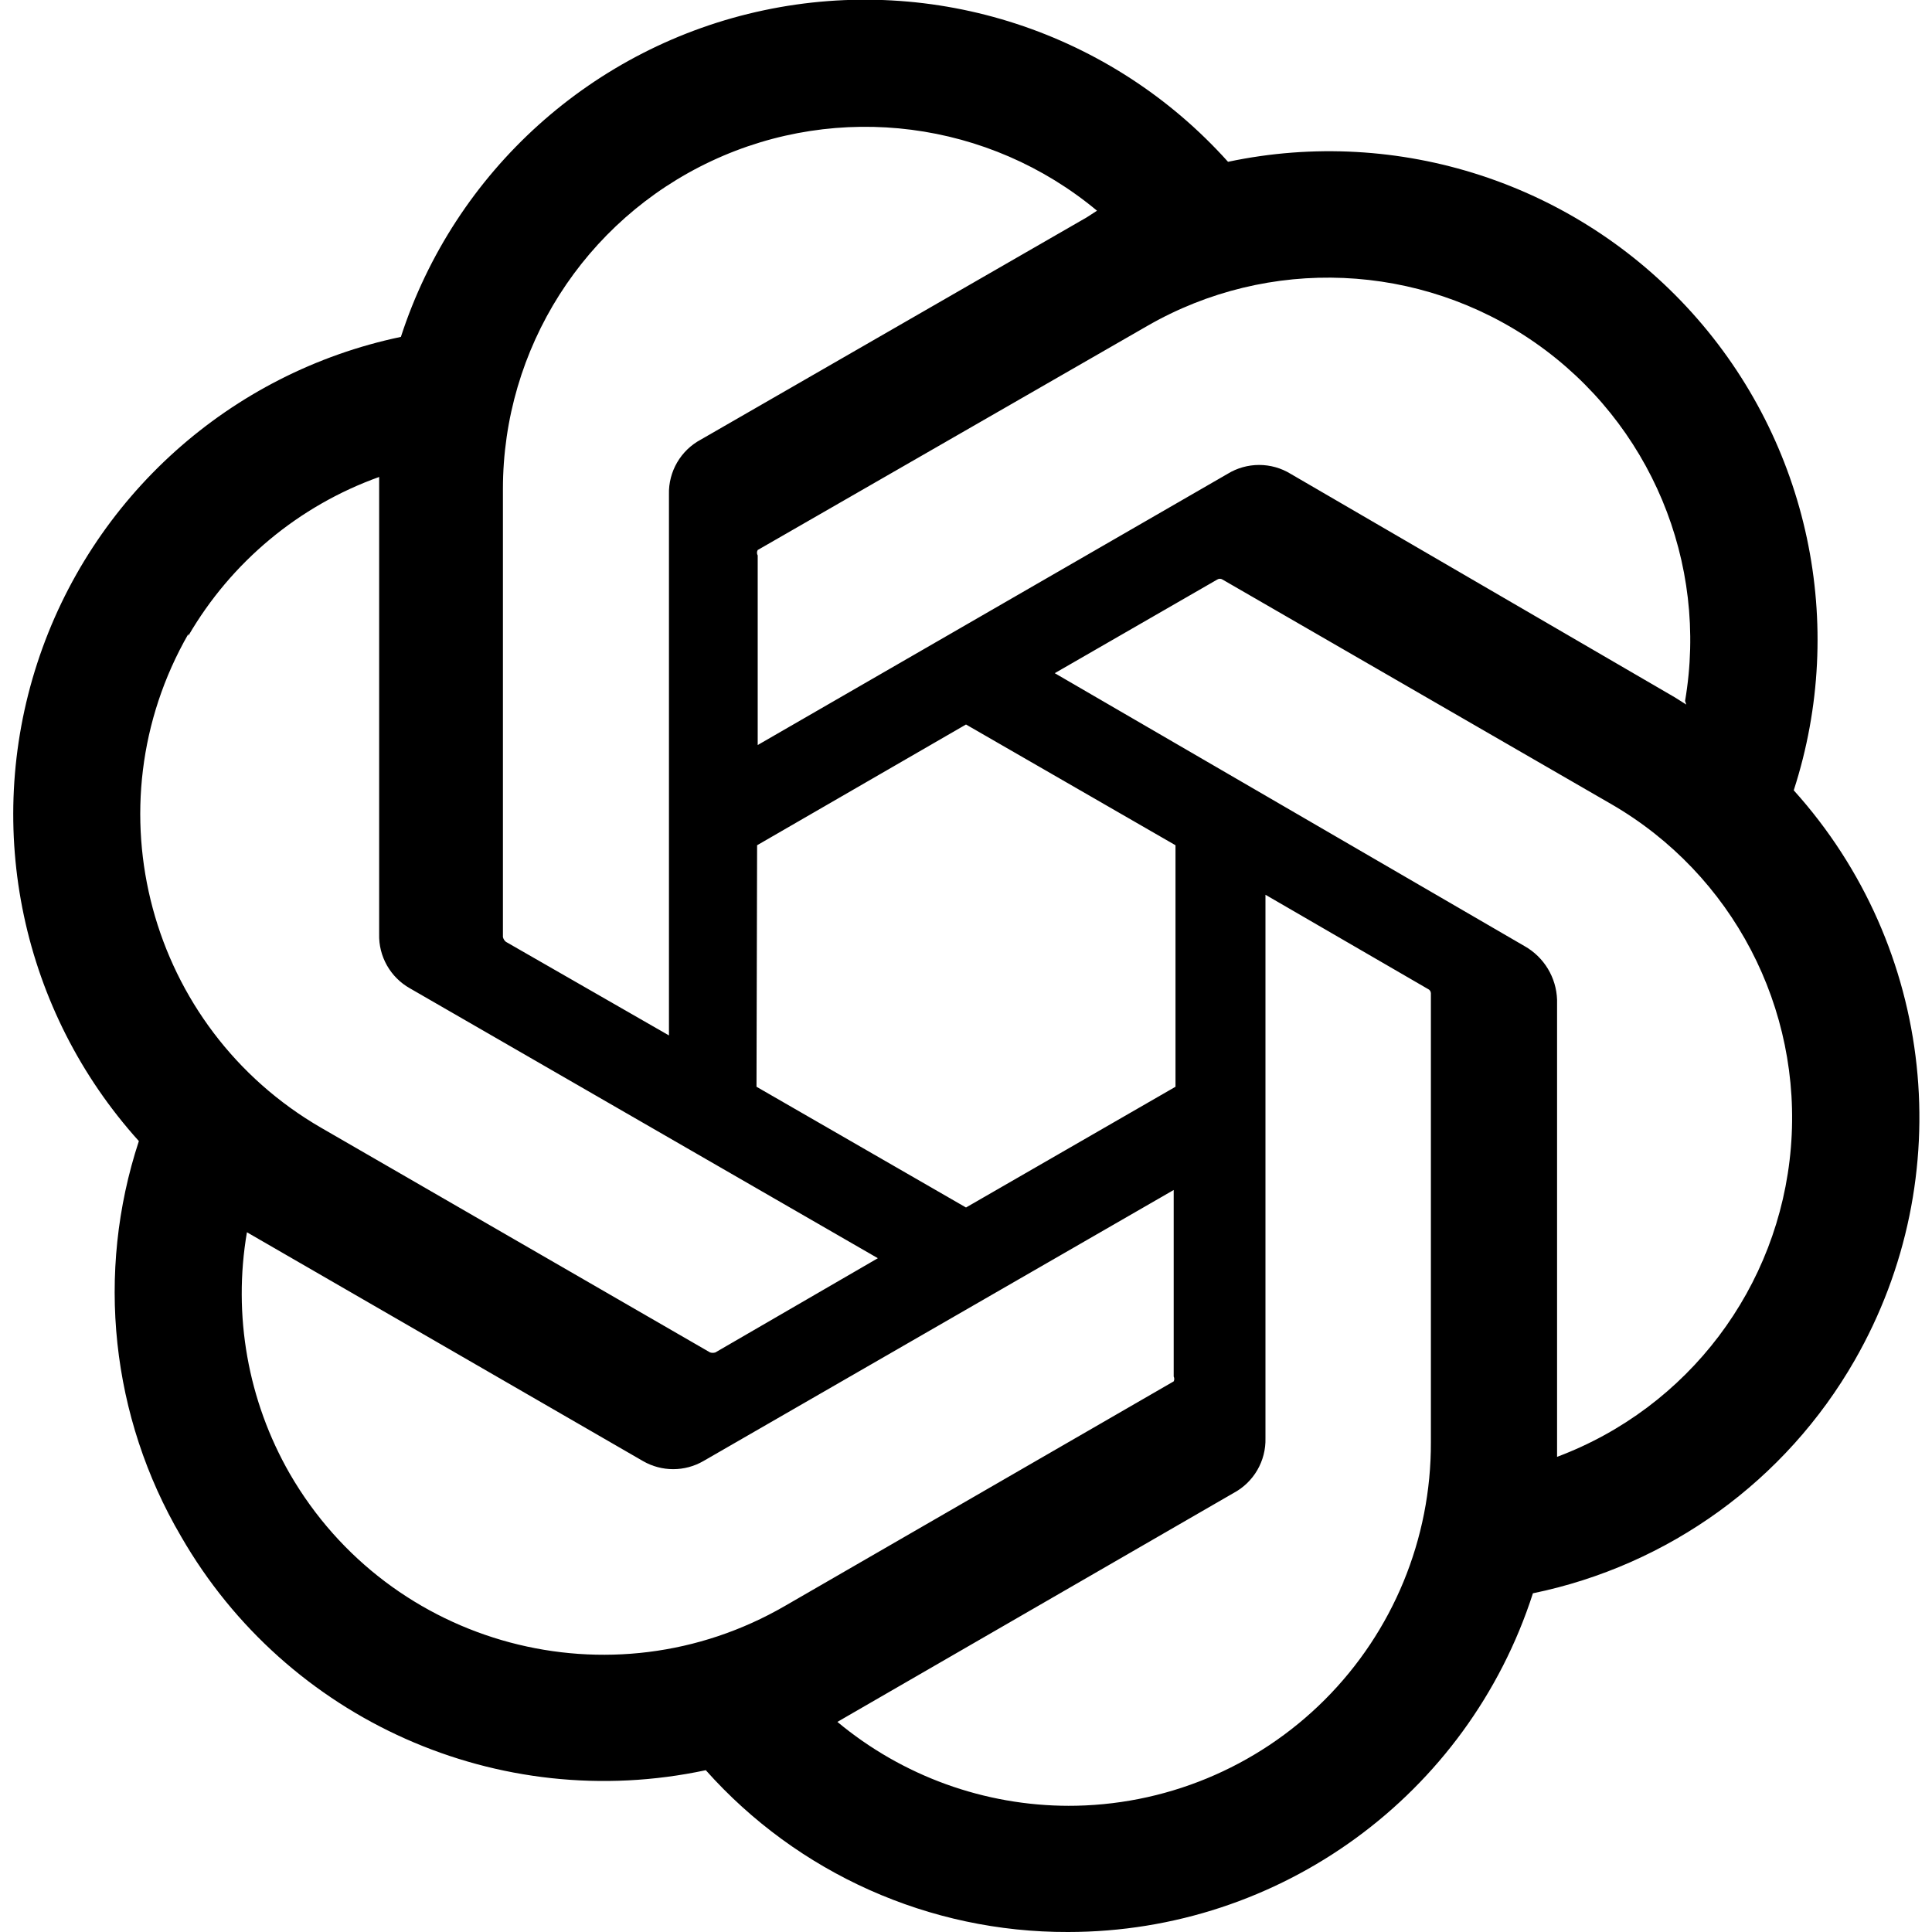
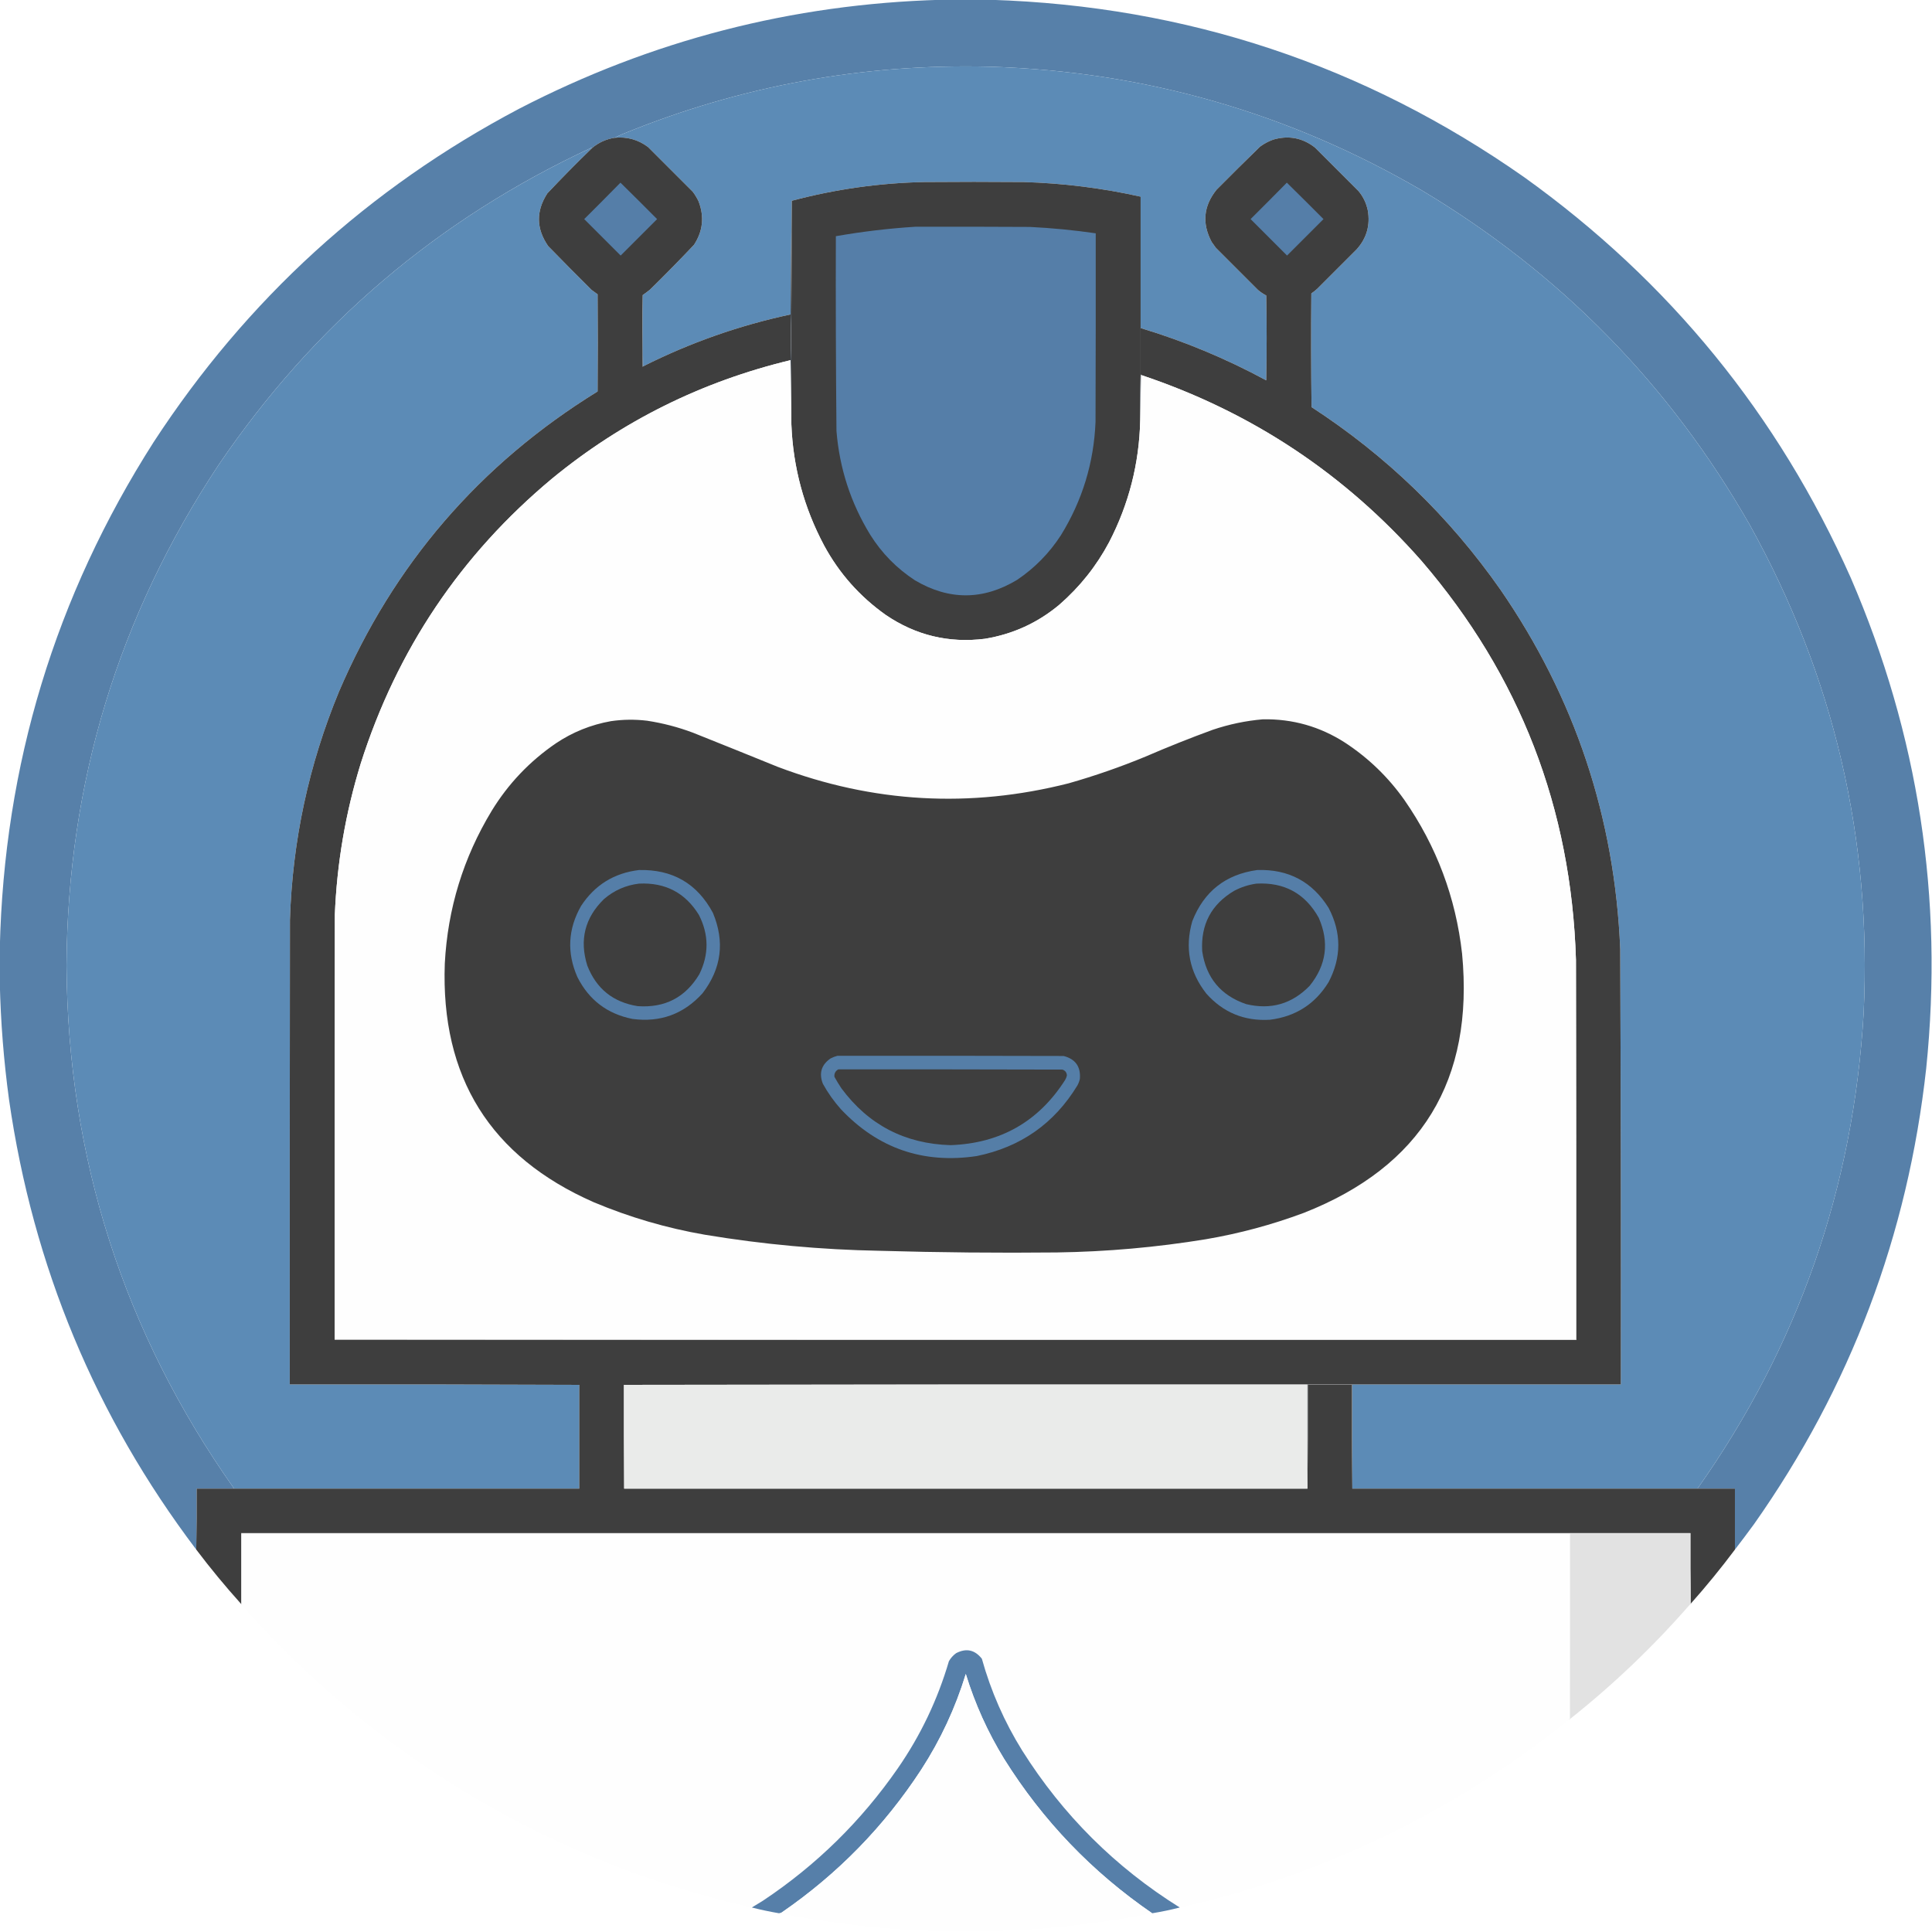
- <svg xmlns="http://www.w3.org/2000/svg" id="openai-symbol" viewBox="0 0 32 32">
-   <path d="M29.71,13.09A8.09,8.09,0,0,0,20.34,2.68a8.08,8.08,0,0,0-13.7,2.9A8.08,8.08,0,0,0,2.3,18.9,8,8,0,0,0,3,25.45a8.08,8.08,0,0,0,8.69,3.87,8,8,0,0,0,6,2.68,8.09,8.09,0,0,0,7.7-5.61,8,8,0,0,0,5.33-3.86A8.09,8.09,0,0,0,29.71,13.09Zm-12,16.82a6,6,0,0,1-3.84-1.39l.19-.11,6.37-3.68a1,1,0,0,0,.53-.91v-9l2.69,1.56a.08.08,0,0,1,.05.07v7.44A6,6,0,0,1,17.68,29.91ZM4.8,24.41a6,6,0,0,1-.71-4l.19.11,6.37,3.68a1,1,0,0,0,1,0l7.79-4.49V22.8a.09.09,0,0,1,0,.08L13,26.6A6,6,0,0,1,4.8,24.41ZM3.12,10.53A6,6,0,0,1,6.28,7.9v7.57a1,1,0,0,0,.51.9l7.75,4.47L11.85,22.4a.14.14,0,0,1-.09,0L5.32,18.68a6,6,0,0,1-2.2-8.18Zm22.13,5.14-7.78-4.52L20.16,9.6a.08.08,0,0,1,.09,0l6.44,3.72a6,6,0,0,1-.9,10.81V16.56A1.06,1.06,0,0,0,25.25,15.67Zm2.68-4-.19-.12-6.36-3.7a1,1,0,0,0-1.05,0l-7.78,4.49V9.2a.09.09,0,0,1,0-.09L19,5.4a6,6,0,0,1,8.91,6.21ZM11.08,17.15,8.38,15.6a.14.14,0,0,1-.05-.08V8.1a6,6,0,0,1,9.84-4.61L18,3.6,11.61,7.28a1,1,0,0,0-.53.91ZM12.54,14,16,12l3.47,2v4L16,20l-3.47-2Z" />
+ <svg xmlns="http://www.w3.org/2000/svg" version="1.1" width="4691px" height="4690px" style="shape-rendering:geometricPrecision; text-rendering:geometricPrecision; image-rendering:optimizeQuality; fill-rule:evenodd; clip-rule:evenodd">
+   <g>
+     <path style="opacity:0.996" fill="#567fa9" d="M 2284.5,-0.5 C 2324.83,-0.5 2365.17,-0.5 2405.5,-0.5C 2880.95,14.594 3312.61,158.094 3700.5,430C 4053.17,682.67 4317.67,1007.17 4494,1403.5C 4658.32,1784.08 4719.32,2180.75 4677,2593.5C 4632.3,2999.4 4492.97,3368.4 4259,3700.5C 4243.72,3721.41 4228.22,3742.08 4212.5,3762.5C 4212.5,3713.17 4212.5,3663.83 4212.5,3614.5C 4182.17,3614.5 4151.83,3614.5 4121.5,3614.5C 4365.66,3269.23 4500.16,2884.56 4525,2460.5C 4545.46,2038.03 4453.13,1642.37 4248,1273.5C 4053.95,934.116 3789.12,663.949 3453.5,463C 3129.68,273.966 2780.01,173.632 2404.5,162C 2094.82,153.944 1796.82,208.61 1510.5,326C 1504.29,328.608 1498.29,331.442 1492.5,334.5C 1471.77,337.702 1453.43,346.036 1437.5,359.5C 1437.44,358.957 1437.11,358.624 1436.5,358.5C 1063.84,531.647 762.004,788.314 531,1128.5C 287.162,1496.25 163.995,1901.58 161.5,2344.5C 164.614,2811.47 300.281,3234.8 568.5,3614.5C 538.167,3614.5 507.833,3614.5 477.5,3614.5C 477.832,3664 477.499,3713.34 476.5,3762.5C 231.768,3438.77 80.268,3074.77 22,2670.5C 9.139,2576.1 1.639,2481.43 -0.5,2386.5C -0.5,2358.5 -0.5,2330.5 -0.5,2302.5C 9.65,1857.44 134.151,1447.78 373,1073.5C 599.19,726.764 895.024,456.931 1260.5,264C 1581.64,97.882 1922.97,9.715 2284.5,-0.5 Z" />
+   </g>
+   <g>
+     <path style="opacity:1" fill="#5c8bb6" d="M 4121.5,3614.5 C 3842.17,3614.5 3562.83,3614.5 3283.5,3614.5C 3283.5,3530.17 3283.5,3445.83 3283.5,3361.5C 3500.83,3361.5 3718.17,3361.5 3935.5,3361.5C 3935.98,3009.16 3935.48,2656.83 3934,2304.5C 3920.75,1984.74 3823.75,1693.74 3643,1431.5C 3518.72,1254.05 3365.88,1106.38 3184.5,988.5C 3183.33,896.502 3183.17,804.502 3184,712.5C 3189.11,709.028 3193.94,705.194 3198.5,701C 3230.33,669.167 3262.17,637.333 3294,605.5C 3318.37,578.367 3327.37,546.7 3321,510.5C 3317.4,493.299 3310.06,477.966 3299,464.5C 3263.5,429 3228,393.5 3192.5,358C 3162.13,334.548 3128.46,328.215 3091.5,339C 3079.95,343.109 3069.28,348.776 3059.5,356C 3024.03,390.472 2988.86,425.305 2954,460.5C 2922.09,500.097 2918.09,542.43 2942,587.5C 2945.33,592.167 2948.67,596.833 2952,601.5C 2986.17,635.667 3020.33,669.833 3054.5,704C 3060.65,709.243 3067.32,713.743 3074.5,717.5C 3075.83,786.167 3075.83,854.833 3074.5,923.5C 2977.13,870.823 2875.47,828.49 2769.5,796.5C 2769.5,690.167 2769.5,583.833 2769.5,477.5C 2676,456.646 2581.34,444.813 2485.5,442C 2405.17,441.333 2324.83,441.333 2244.5,442C 2135.26,444.249 2027.92,459.416 1922.5,487.5C 1920.83,579.231 1919.83,671.231 1919.5,763.5C 1794.68,790.216 1675.35,832.216 1561.5,889.5C 1560.5,832.002 1560.17,774.336 1560.5,716.5C 1566.6,712.248 1572.6,707.748 1578.5,703C 1614.72,667.443 1650.22,631.277 1685,594.5C 1706.83,561.111 1710.49,525.778 1696,488.5C 1692.09,480.333 1687.42,472.667 1682,465.5C 1645.83,429.333 1609.67,393.167 1573.5,357C 1549.5,339.06 1522.5,331.56 1492.5,334.5C 1498.29,331.442 1504.29,328.608 1510.5,326C 1796.82,208.61 2094.82,153.944 2404.5,162C 2780.01,173.632 3129.68,273.966 3453.5,463C 3789.12,663.949 4053.95,934.116 4248,1273.5C 4453.13,1642.37 4545.46,2038.03 4525,2460.5C 4500.16,2884.56 4365.66,3269.23 4121.5,3614.5 Z" />
+   </g>
+   <g>
+     <path style="opacity:1" fill="#5c8bb6" d="M 1437.5,359.5 C 1400.5,395.329 1364.34,431.995 1329,469.5C 1301.14,512.59 1301.81,555.256 1331,597.5C 1365.81,633.306 1400.97,668.806 1436.5,704C 1441.33,707.5 1446.17,711 1451,714.5C 1451.67,793.167 1451.67,871.833 1451,950.5C 1164.68,1127.15 955.348,1370.15 823,1679.5C 749.756,1856.7 710.089,2041.37 704,2233.5C 703.5,2609.5 703.333,2985.5 703.5,3361.5C 938.001,3361.17 1172.33,3361.5 1406.5,3362.5C 1406.5,3446.5 1406.5,3530.5 1406.5,3614.5C 1127.17,3614.5 847.833,3614.5 568.5,3614.5C 300.281,3234.8 164.614,2811.47 161.5,2344.5C 163.995,1901.58 287.162,1496.25 531,1128.5C 762.004,788.314 1063.84,531.647 1436.5,358.5C 1437.11,358.624 1437.44,358.957 1437.5,359.5 Z" />
+   </g>
+   <g>
+     <path style="opacity:1" fill="#3e3e3e" d="M 1492.5,334.5 C 1522.5,331.56 1549.5,339.06 1573.5,357C 1609.67,393.167 1645.83,429.333 1682,465.5C 1687.42,472.667 1692.09,480.333 1696,488.5C 1710.49,525.778 1706.83,561.111 1685,594.5C 1650.22,631.277 1614.72,667.443 1578.5,703C 1572.6,707.748 1566.6,712.248 1560.5,716.5C 1559.17,774.335 1559.17,832.335 1560.5,890.5C 1561.11,890.376 1561.44,890.043 1561.5,889.5C 1675.35,832.216 1794.68,790.216 1919.5,763.5C 1920.83,800.402 1920.83,837.402 1919.5,874.5C 1703.75,926.376 1510.75,1022.21 1340.5,1162C 1118.78,1346.87 963.942,1577.37 876,1853.5C 839.019,1973.39 818.019,2096.05 813,2221.5C 812.5,2565.17 812.333,2908.83 812.5,3252.5C 1817.33,3253.5 2822.33,3253.83 3827.5,3253.5C 3827.83,2945.67 3827.5,2638 3826.5,2330.5C 3815.19,1962.56 3690.36,1639.89 3452,1362.5C 3265.88,1150.8 3038.71,1000.13 2770.5,910.5C 2770.5,909.833 2770.17,909.5 2769.5,909.5C 2769.5,871.833 2769.5,834.167 2769.5,796.5C 2875.47,828.49 2977.13,870.823 3074.5,923.5C 3075.83,854.833 3075.83,786.167 3074.5,717.5C 3067.32,713.743 3060.65,709.243 3054.5,704C 3020.33,669.833 2986.17,635.667 2952,601.5C 2948.67,596.833 2945.33,592.167 2942,587.5C 2918.09,542.43 2922.09,500.097 2954,460.5C 2988.86,425.305 3024.03,390.472 3059.5,356C 3069.28,348.776 3079.95,343.109 3091.5,339C 3128.46,328.215 3162.13,334.548 3192.5,358C 3228,393.5 3263.5,429 3299,464.5C 3310.06,477.966 3317.4,493.299 3321,510.5C 3327.37,546.7 3318.37,578.367 3294,605.5C 3262.17,637.333 3230.33,669.167 3198.5,701C 3193.94,705.194 3189.11,709.028 3184,712.5C 3183.17,804.502 3183.33,896.502 3184.5,988.5C 3365.88,1106.38 3518.72,1254.05 3643,1431.5C 3823.75,1693.74 3920.75,1984.74 3934,2304.5C 3935.48,2656.83 3935.98,3009.16 3935.5,3361.5C 3718.17,3361.5 3500.83,3361.5 3283.5,3361.5C 3247.17,3361.5 3210.83,3361.5 3174.5,3361.5C 2621,3361.17 2067.67,3361.5 1514.5,3362.5C 1478.5,3362.5 1442.5,3362.5 1406.5,3362.5C 1172.33,3361.5 938.001,3361.17 703.5,3361.5C 703.333,2985.5 703.5,2609.5 704,2233.5C 710.089,2041.37 749.756,1856.7 823,1679.5C 955.348,1370.15 1164.68,1127.15 1451,950.5C 1451.67,871.833 1451.67,793.167 1451,714.5C 1446.17,711 1441.33,707.5 1436.5,704C 1400.97,668.806 1365.81,633.306 1331,597.5C 1301.81,555.256 1301.14,512.59 1329,469.5C 1364.34,431.995 1400.5,395.329 1437.5,359.5C 1453.43,346.036 1471.77,337.702 1492.5,334.5 Z" />
+   </g>
+   <g>
+     <path style="opacity:1" fill="#4d657a" d="M 1560.5,716.5 C 1560.17,774.336 1560.5,832.002 1561.5,889.5C 1561.44,890.043 1561.11,890.376 1560.5,890.5C 1559.17,832.335 1559.17,774.335 1560.5,716.5 Z" />
+   </g>
+   <g>
+     <path style="opacity:1" fill="#47505a" d="M 1922.5,487.5 C 1921.5,668.43 1921.17,849.43 1921.5,1030.5C 1920.83,978.5 1920.17,926.5 1919.5,874.5C 1920.83,837.402 1920.83,800.402 1919.5,763.5C 1919.83,671.231 1920.83,579.231 1922.5,487.5 Z" />
+   </g>
+   <g>
+     <path style="opacity:1" fill="#557ea8" d="M 3124.5,443.5 C 3154.3,472.798 3183.97,502.298 3213.5,532C 3184,561.5 3154.5,591 3125,620.5C 3095.5,591 3066,561.5 3036.5,532C 3066.03,502.632 3095.37,473.132 3124.5,443.5 Z" />
+   </g>
+   <g>
+     <path style="opacity:1" fill="#557ea8" d="M 1506.5,443.5 C 1536.3,472.798 1565.97,502.298 1595.5,532C 1566,561.5 1536.5,591 1507,620.5C 1477.5,591 1448,561.5 1418.5,532C 1448.03,502.632 1477.37,473.132 1506.5,443.5 Z" />
+   </g>
+   <g>
+     <path style="opacity:1" fill="#3e3e3e" d="M 2769.5,796.5 C 2769.5,834.167 2769.5,871.833 2769.5,909.5C 2768.5,946.33 2768.17,983.33 2768.5,1020.5C 2766.2,1125.05 2741.03,1223.72 2693,1316.5C 2662.22,1374.3 2622.06,1424.8 2572.5,1468C 2519.93,1512.11 2459.6,1539.78 2391.5,1551C 2303.77,1561.98 2223.44,1542.65 2150.5,1493C 2087.5,1448.34 2037.66,1392.18 2001,1324.5C 1952.04,1232.68 1925.54,1134.68 1921.5,1030.5C 1921.17,849.43 1921.5,668.43 1922.5,487.5C 2027.92,459.416 2135.26,444.249 2244.5,442C 2324.83,441.333 2405.17,441.333 2485.5,442C 2581.34,444.813 2676,456.646 2769.5,477.5C 2769.5,583.833 2769.5,690.167 2769.5,796.5 Z" />
+   </g>
+   <g>
+     <path style="opacity:1" fill="#557ea8" d="M 2223.5,550.5 C 2315.83,550.333 2408.17,550.5 2500.5,551C 2554.11,553.594 2607.44,558.761 2660.5,566.5C 2660.67,719.167 2660.5,871.834 2660,1024.5C 2655.95,1123.63 2627.95,1215.29 2576,1299.5C 2547.92,1342.91 2512.42,1379.08 2469.5,1408C 2387.05,1457.63 2304.38,1457.97 2221.5,1409C 2177.24,1380.08 2141.08,1343.24 2113,1298.5C 2065.66,1221.15 2038.33,1137.15 2031,1046.5C 2029.53,888.843 2029.03,731.177 2029.5,573.5C 2093.85,562.206 2158.51,554.539 2223.5,550.5 Z" />
+   </g>
+   <g>
+     <path style="opacity:1" fill="#fefefe" d="M 1919.5,874.5 C 1920.17,926.5 1920.83,978.5 1921.5,1030.5C 1925.54,1134.68 1952.04,1232.68 2001,1324.5C 2037.66,1392.18 2087.5,1448.34 2150.5,1493C 2223.44,1542.65 2303.77,1561.98 2391.5,1551C 2459.6,1539.78 2519.93,1512.11 2572.5,1468C 2622.06,1424.8 2662.22,1374.3 2693,1316.5C 2741.03,1223.72 2766.2,1125.05 2768.5,1020.5C 2769.17,983.833 2769.83,947.167 2770.5,910.5C 3038.71,1000.13 3265.88,1150.8 3452,1362.5C 3690.36,1639.89 3815.19,1962.56 3826.5,2330.5C 3826.5,2637.83 3826.5,2945.17 3826.5,3252.5C 2821.83,3252.5 1817.17,3252.5 812.5,3252.5C 812.333,2908.83 812.5,2565.17 813,2221.5C 818.019,2096.05 839.019,1973.39 876,1853.5C 963.942,1577.37 1118.78,1346.87 1340.5,1162C 1510.75,1022.21 1703.75,926.376 1919.5,874.5 Z" />
+   </g>
+   <g>
+     <path style="opacity:1" fill="#79828d" d="M 2769.5,909.5 C 2770.17,909.5 2770.5,909.833 2770.5,910.5C 2769.83,947.167 2769.17,983.833 2768.5,1020.5C 2768.17,983.33 2768.5,946.33 2769.5,909.5 Z" />
+   </g>
+   <g>
+     <path style="opacity:1" fill="#3e3e3e" d="M 3066.5,1746.5 C 3138.58,1745.27 3204.91,1764.1 3265.5,1803C 3322.45,1840.28 3370.62,1886.78 3410,1942.5C 3487.97,2054.7 3534.64,2179.03 3550,2315.5C 3579.39,2622.83 3451.22,2832.67 3165.5,2945C 3088.2,2973.83 3008.86,2995.16 2927.5,3009C 2807.97,3028.54 2687.64,3039.21 2566.5,3041C 2423.14,3042.46 2279.81,3041.12 2136.5,3037C 1993.85,3034.42 1852.19,3021.42 1711.5,2998C 1618.48,2981.91 1528.48,2955.58 1441.5,2919C 1190.41,2808.49 1069.91,2615.32 1080,2339.5C 1086.99,2206.1 1124.99,2082.43 1194,1968.5C 1234.14,1903.02 1285.97,1848.52 1349.5,1805C 1390.32,1777.61 1434.98,1759.61 1483.5,1751C 1512.79,1746.75 1542.12,1746.42 1571.5,1750C 1609.47,1755.81 1646.47,1765.48 1682.5,1779C 1751.26,1806.47 1819.92,1834.14 1888.5,1862C 2119.57,1949.4 2354.9,1962.74 2594.5,1902C 2658.08,1883.92 2720.41,1862.25 2781.5,1837C 2835.2,1813.77 2889.53,1792.1 2944.5,1772C 2984.28,1758.55 3024.95,1750.05 3066.5,1746.5 Z" />
+   </g>
+   <g>
+     <path style="opacity:1" fill="#557ea8" d="M 1551.5,2112.5 C 1632.97,2110.59 1692.8,2145.25 1731,2216.5C 1760.19,2286.45 1751.86,2351.45 1706,2411.5C 1660.25,2462.2 1603.41,2483.03 1535.5,2474C 1474.44,2461.74 1429.94,2427.91 1402,2372.5C 1375.97,2313.27 1378.97,2255.6 1411,2199.5C 1444.25,2148.78 1491.09,2119.78 1551.5,2112.5 Z" />
+   </g>
+   <g>
+     <path style="opacity:1" fill="#557ea8" d="M 3052.5,2112.5 C 3128.35,2110 3186.18,2140.66 3226,2204.5C 3257.3,2264.47 3257.3,2324.47 3226,2384.5C 3193.43,2437.73 3145.93,2468.23 3083.5,2476C 3021.56,2479.77 2970.06,2458.6 2929,2412.5C 2887.77,2359.81 2876.44,2301.15 2895,2236.5C 2923.35,2164.42 2975.85,2123.08 3052.5,2112.5 Z" />
+   </g>
+   <g>
+     <path style="opacity:1" fill="#3e3e3e" d="M 1551.5,2145.5 C 1615.29,2142.31 1663.79,2167.64 1697,2221.5C 1721.33,2269.34 1721.66,2317.34 1698,2365.5C 1664.3,2421.76 1614.46,2447.59 1548.5,2443C 1488.75,2433.56 1447.91,2400.72 1426,2344.5C 1406.51,2282.28 1420.01,2228.45 1466.5,2183C 1491.09,2161.86 1519.42,2149.36 1551.5,2145.5 Z" />
+   </g>
+   <g>
+     <path style="opacity:1" fill="#3e3e3e" d="M 3050.5,2145.5 C 3118.58,2141.78 3169.08,2169.44 3202,2228.5C 3228.02,2288.04 3220.68,2343.04 3180,2393.5C 3137.1,2437.68 3085.6,2452.52 3025.5,2438C 2963.99,2416.87 2928.49,2374.03 2919,2309.5C 2915.27,2244.79 2941.1,2195.95 2996.5,2163C 3013.6,2154.02 3031.6,2148.19 3050.5,2145.5 Z" />
+   </g>
+   <g>
+     <path style="opacity:1" fill="#557ea7" d="M 2033.5,2563.5 C 2216.5,2563.33 2399.5,2563.5 2582.5,2564C 2611.2,2571.38 2624.37,2589.88 2622,2619.5C 2620.79,2625.13 2618.79,2630.47 2616,2635.5C 2559.71,2728.05 2478.21,2785.22 2371.5,2807C 2241.65,2826.28 2131.81,2788.45 2042,2693.5C 2025,2674.5 2010.34,2653.83 1998,2631.5C 1988.05,2606.04 1994.21,2585.54 2016.5,2570C 2022.02,2567.11 2027.69,2564.94 2033.5,2563.5 Z" />
+   </g>
+   <g>
+     <path style="opacity:1" fill="#3e3e3e" d="M 2035.5,2596.5 C 2216.83,2596.33 2398.17,2596.5 2579.5,2597C 2586.26,2599.16 2589.92,2603.82 2590.5,2611C 2589.71,2615.08 2588.21,2618.92 2586,2622.5C 2521.44,2723.48 2428.77,2776.14 2308,2780.5C 2197.01,2777.18 2108.68,2731.18 2043,2642.5C 2036.94,2633.43 2031.27,2624.1 2026,2614.5C 2025.24,2606.36 2028.4,2600.36 2035.5,2596.5 Z" />
+   </g>
+   <g>
+     <path style="opacity:1" fill="#c5c5c5" d="M 3826.5,2330.5 C 3827.5,2638 3827.83,2945.67 3827.5,3253.5C 2822.33,3253.83 1817.33,3253.5 812.5,3252.5C 1817.17,3252.5 2821.83,3252.5 3826.5,3252.5C 3826.5,2945.17 3826.5,2637.83 3826.5,2330.5 Z" />
+   </g>
+   <g>
+     <path style="opacity:1" fill="#bdbdbd" d="M 3174.5,3361.5 C 3174.5,3361.83 3174.5,3362.17 3174.5,3362.5C 2621.5,3362.5 2068.5,3362.5 1515.5,3362.5C 1515.5,3446.5 1515.5,3530.5 1515.5,3614.5C 1514.5,3530.67 1514.17,3446.67 1514.5,3362.5C 2067.67,3361.5 2621,3361.17 3174.5,3361.5 Z" />
+   </g>
+   <g>
+     <path style="opacity:1" fill="#3e3e3e" d="M 1406.5,3362.5 C 1442.5,3362.5 1478.5,3362.5 1514.5,3362.5C 1514.17,3446.67 1514.5,3530.67 1515.5,3614.5C 2068.5,3614.5 2621.5,3614.5 3174.5,3614.5C 3175.5,3530.67 3175.83,3446.67 3175.5,3362.5C 3211.17,3362.5 3246.83,3362.5 3282.5,3362.5C 3282.17,3446.67 3282.5,3530.67 3283.5,3614.5C 3562.83,3614.5 3842.17,3614.5 4121.5,3614.5C 4151.83,3614.5 4182.17,3614.5 4212.5,3614.5C 4212.5,3663.83 4212.5,3713.17 4212.5,3762.5C 4178.69,3807.64 4143.03,3851.31 4105.5,3893.5C 4104.5,3836.67 4104.17,3779.67 4104.5,3722.5C 4006.83,3722.5 3909.17,3722.5 3811.5,3722.5C 2736.17,3722.5 1660.83,3722.5 585.5,3722.5C 585.5,3779.83 585.5,3837.17 585.5,3894.5C 547.267,3852.01 510.934,3808.01 476.5,3762.5C 477.499,3713.34 477.832,3664 477.5,3614.5C 507.833,3614.5 538.167,3614.5 568.5,3614.5C 847.833,3614.5 1127.17,3614.5 1406.5,3614.5C 1406.5,3530.5 1406.5,3446.5 1406.5,3362.5 Z" />
+   </g>
+   <g>
+     <path style="opacity:1" fill="#eaebea" d="M 3174.5,3362.5 C 3174.5,3446.5 3174.5,3530.5 3174.5,3614.5C 2621.5,3614.5 2068.5,3614.5 1515.5,3614.5C 1515.5,3530.5 1515.5,3446.5 1515.5,3362.5C 2068.5,3362.5 2621.5,3362.5 3174.5,3362.5 Z" />
+   </g>
+   <g>
+     <path style="opacity:1" fill="#636466" d="M 3174.5,3361.5 C 3210.83,3361.5 3247.17,3361.5 3283.5,3361.5C 3283.5,3445.83 3283.5,3530.17 3283.5,3614.5C 3282.5,3530.67 3282.17,3446.67 3282.5,3362.5C 3246.83,3362.5 3211.17,3362.5 3175.5,3362.5C 3175.83,3446.67 3175.5,3530.67 3174.5,3614.5C 3174.5,3530.5 3174.5,3446.5 3174.5,3362.5C 3174.5,3362.17 3174.5,3361.83 3174.5,3361.5 Z" />
+   </g>
+   <g>
+     <path style="opacity:1" fill="#d0d0d0" d="M 3811.5,3723.5 C 3811.5,3723.17 3811.5,3722.83 3811.5,3722.5C 3909.17,3722.5 4006.83,3722.5 4104.5,3722.5C 4104.17,3779.67 4104.5,3836.67 4105.5,3893.5C 4105.17,3894.5 4104.5,3895.17 4103.5,3895.5C 4103.5,3838.17 4103.5,3780.83 4103.5,3723.5C 4006.5,3723.5 3909.5,3723.5 3812.5,3723.5C 3812.17,3723.5 3811.83,3723.5 3811.5,3723.5 Z" />
+   </g>
+   <g>
+     <path style="opacity:1" fill="#b6b6b6" d="M 3811.5,3722.5 C 3811.5,3722.83 3811.5,3723.17 3811.5,3723.5C 2736.5,3723.5 1661.5,3723.5 586.5,3723.5C 586.5,3781.17 586.5,3838.83 586.5,3896.5C 585.662,3896.16 585.328,3895.49 585.5,3894.5C 585.5,3837.17 585.5,3779.83 585.5,3722.5C 1660.83,3722.5 2736.17,3722.5 3811.5,3722.5 Z" />
+   </g>
+   <g>
+     <path style="opacity:1" fill="#fefefe" d="M 3811.5,3723.5 C 3811.67,3873.5 3811.5,4023.5 3811,4173.5C 3810.28,4174.04 3809.78,4174.71 3809.5,4175.5C 3601.68,4342.8 3370.68,4470.97 3116.5,4560C 3033.9,4588.82 2949.9,4612.65 2864.5,4631.5C 2707.95,4533.78 2580.45,4406.78 2482,4250.5C 2438.72,4180.93 2406.05,4106.59 2384,4027.5C 2366.85,4005.74 2346.01,4001.24 2321.5,4014C 2314.24,4019.26 2308.41,4025.76 2304,4033.5C 2276.56,4127.03 2235.23,4213.7 2180,4293.5C 2091.24,4421.59 1982.08,4528.76 1852.5,4615C 1843.47,4620.51 1834.47,4626.01 1825.5,4631.5C 1532.54,4565.19 1262.87,4447.36 1016.5,4278C 858.101,4168.82 714.768,4041.66 586.5,3896.5C 586.5,3838.83 586.5,3781.17 586.5,3723.5C 1661.5,3723.5 2736.5,3723.5 3811.5,3723.5 Z" />
+   </g>
+   <g>
+     <path style="opacity:1" fill="#eff0f0" d="M 3811.5,3723.5 C 3811.83,3723.5 3812.17,3723.5 3812.5,3723.5C 3812.5,3873.5 3812.5,4023.5 3812.5,4173.5C 3812.03,4174.91 3811.03,4175.57 3809.5,4175.5C 3809.78,4174.71 3810.28,4174.04 3811,4173.5C 3811.5,4023.5 3811.67,3873.5 3811.5,3723.5 Z" />
+   </g>
+   <g>
+     <path style="opacity:1" fill="#e2e2e2" d="M 3812.5,3723.5 C 3909.5,3723.5 4006.5,3723.5 4103.5,3723.5C 4103.5,3780.83 4103.5,3838.17 4103.5,3895.5C 4014.77,3997.23 3917.77,4089.9 3812.5,4173.5C 3812.5,4023.5 3812.5,3873.5 3812.5,3723.5 Z" />
+   </g>
+   <g>
+     <path style="opacity:1" fill="#567fa9" d="M 2864.5,4631.5 C 2842.5,4637.17 2820.16,4641.84 2797.5,4645.5C 2651.5,4545.33 2531.66,4420.33 2438,4270.5C 2398.33,4205.84 2367.33,4137.17 2345,4064.5C 2319.76,4146.98 2283.76,4224.31 2237,4296.5C 2146.85,4434.65 2033.68,4550.49 1897.5,4644C 1895.65,4645.13 1893.65,4645.63 1891.5,4645.5C 1869.2,4641.71 1847.2,4637.04 1825.5,4631.5C 1834.47,4626.01 1843.47,4620.51 1852.5,4615C 1982.08,4528.76 2091.24,4421.59 2180,4293.5C 2235.23,4213.7 2276.56,4127.03 2304,4033.5C 2308.41,4025.76 2314.24,4019.26 2321.5,4014C 2346.01,4001.24 2366.85,4005.74 2384,4027.5C 2406.05,4106.59 2438.72,4180.93 2482,4250.5C 2580.45,4406.78 2707.95,4533.78 2864.5,4631.5 Z" />
+   </g>
+   <g>
+     <path style="opacity:1" fill="#fefefe" d="M 2797.5,4645.5 C 2666.08,4671.51 2533.41,4686.18 2399.5,4689.5C 2363.17,4689.5 2326.83,4689.5 2290.5,4689.5C 2156.27,4686.1 2023.27,4671.44 1891.5,4645.5C 1893.65,4645.63 1895.65,4645.13 1897.5,4644C 2033.68,4550.49 2146.85,4434.65 2237,4296.5C 2283.76,4224.31 2319.76,4146.98 2345,4064.5C 2367.33,4137.17 2398.33,4205.84 2438,4270.5C 2531.66,4420.33 2651.5,4545.33 2797.5,4645.5 Z" />
+   </g>
</svg>
